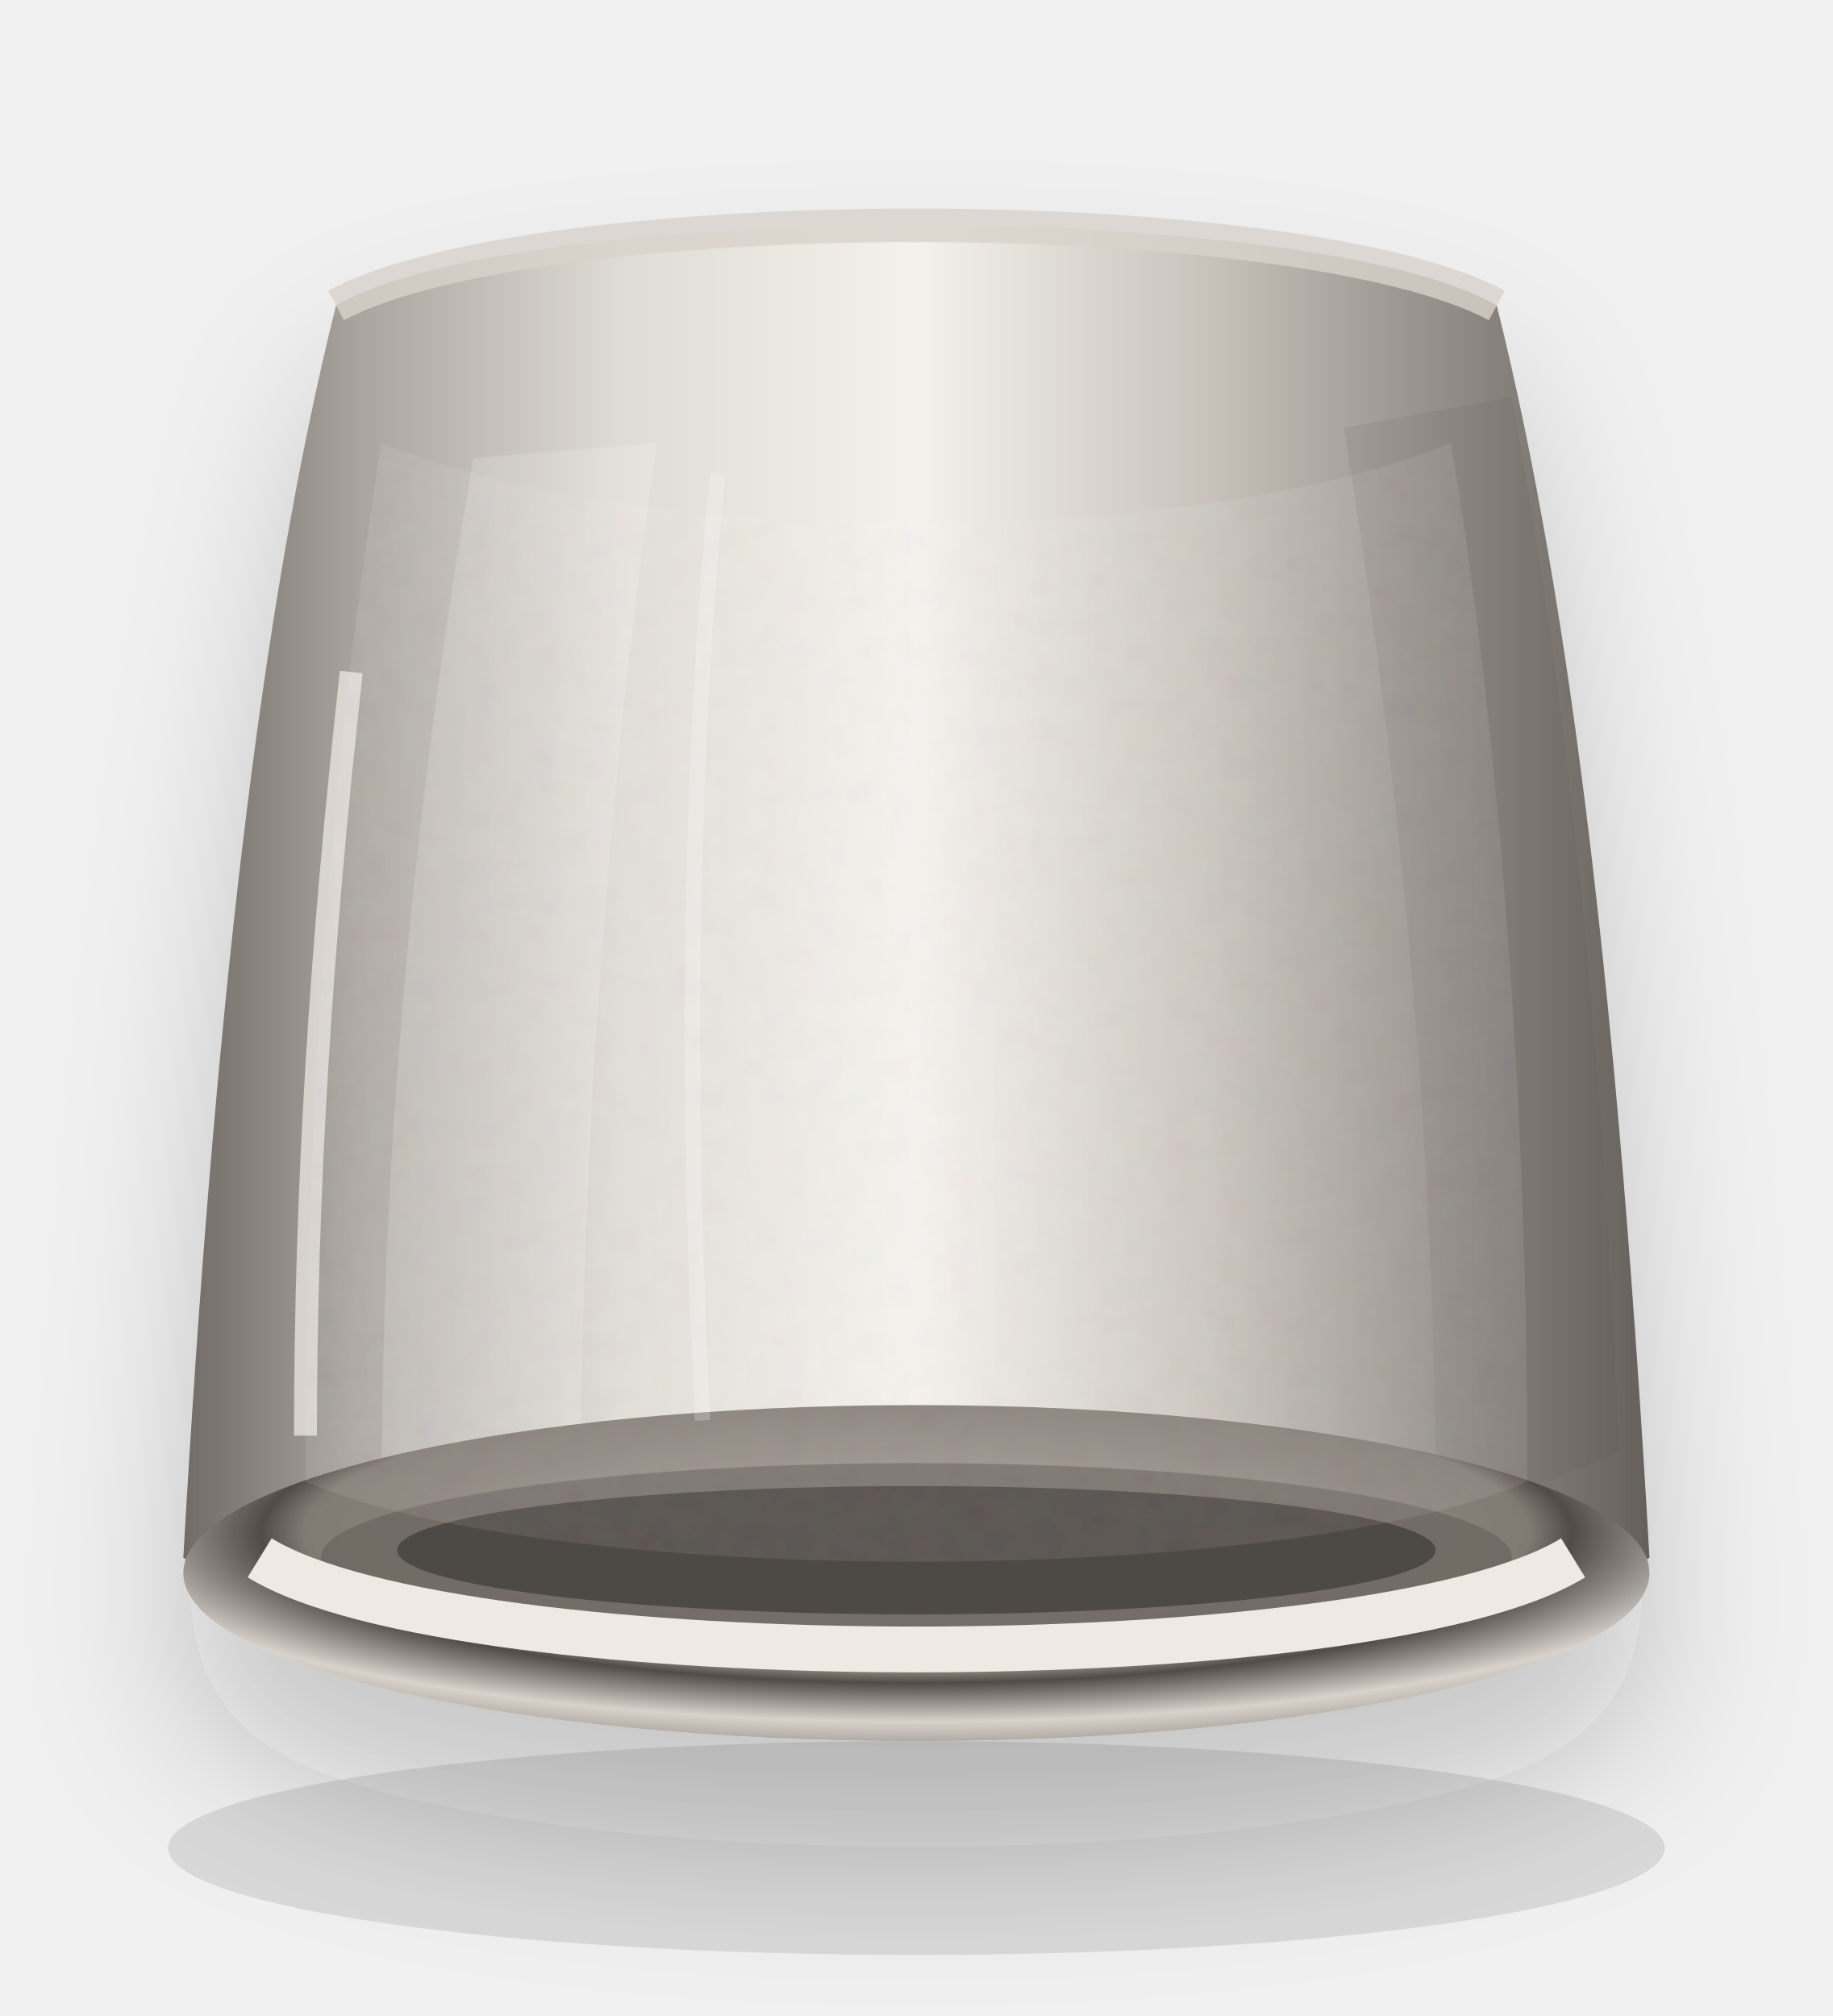
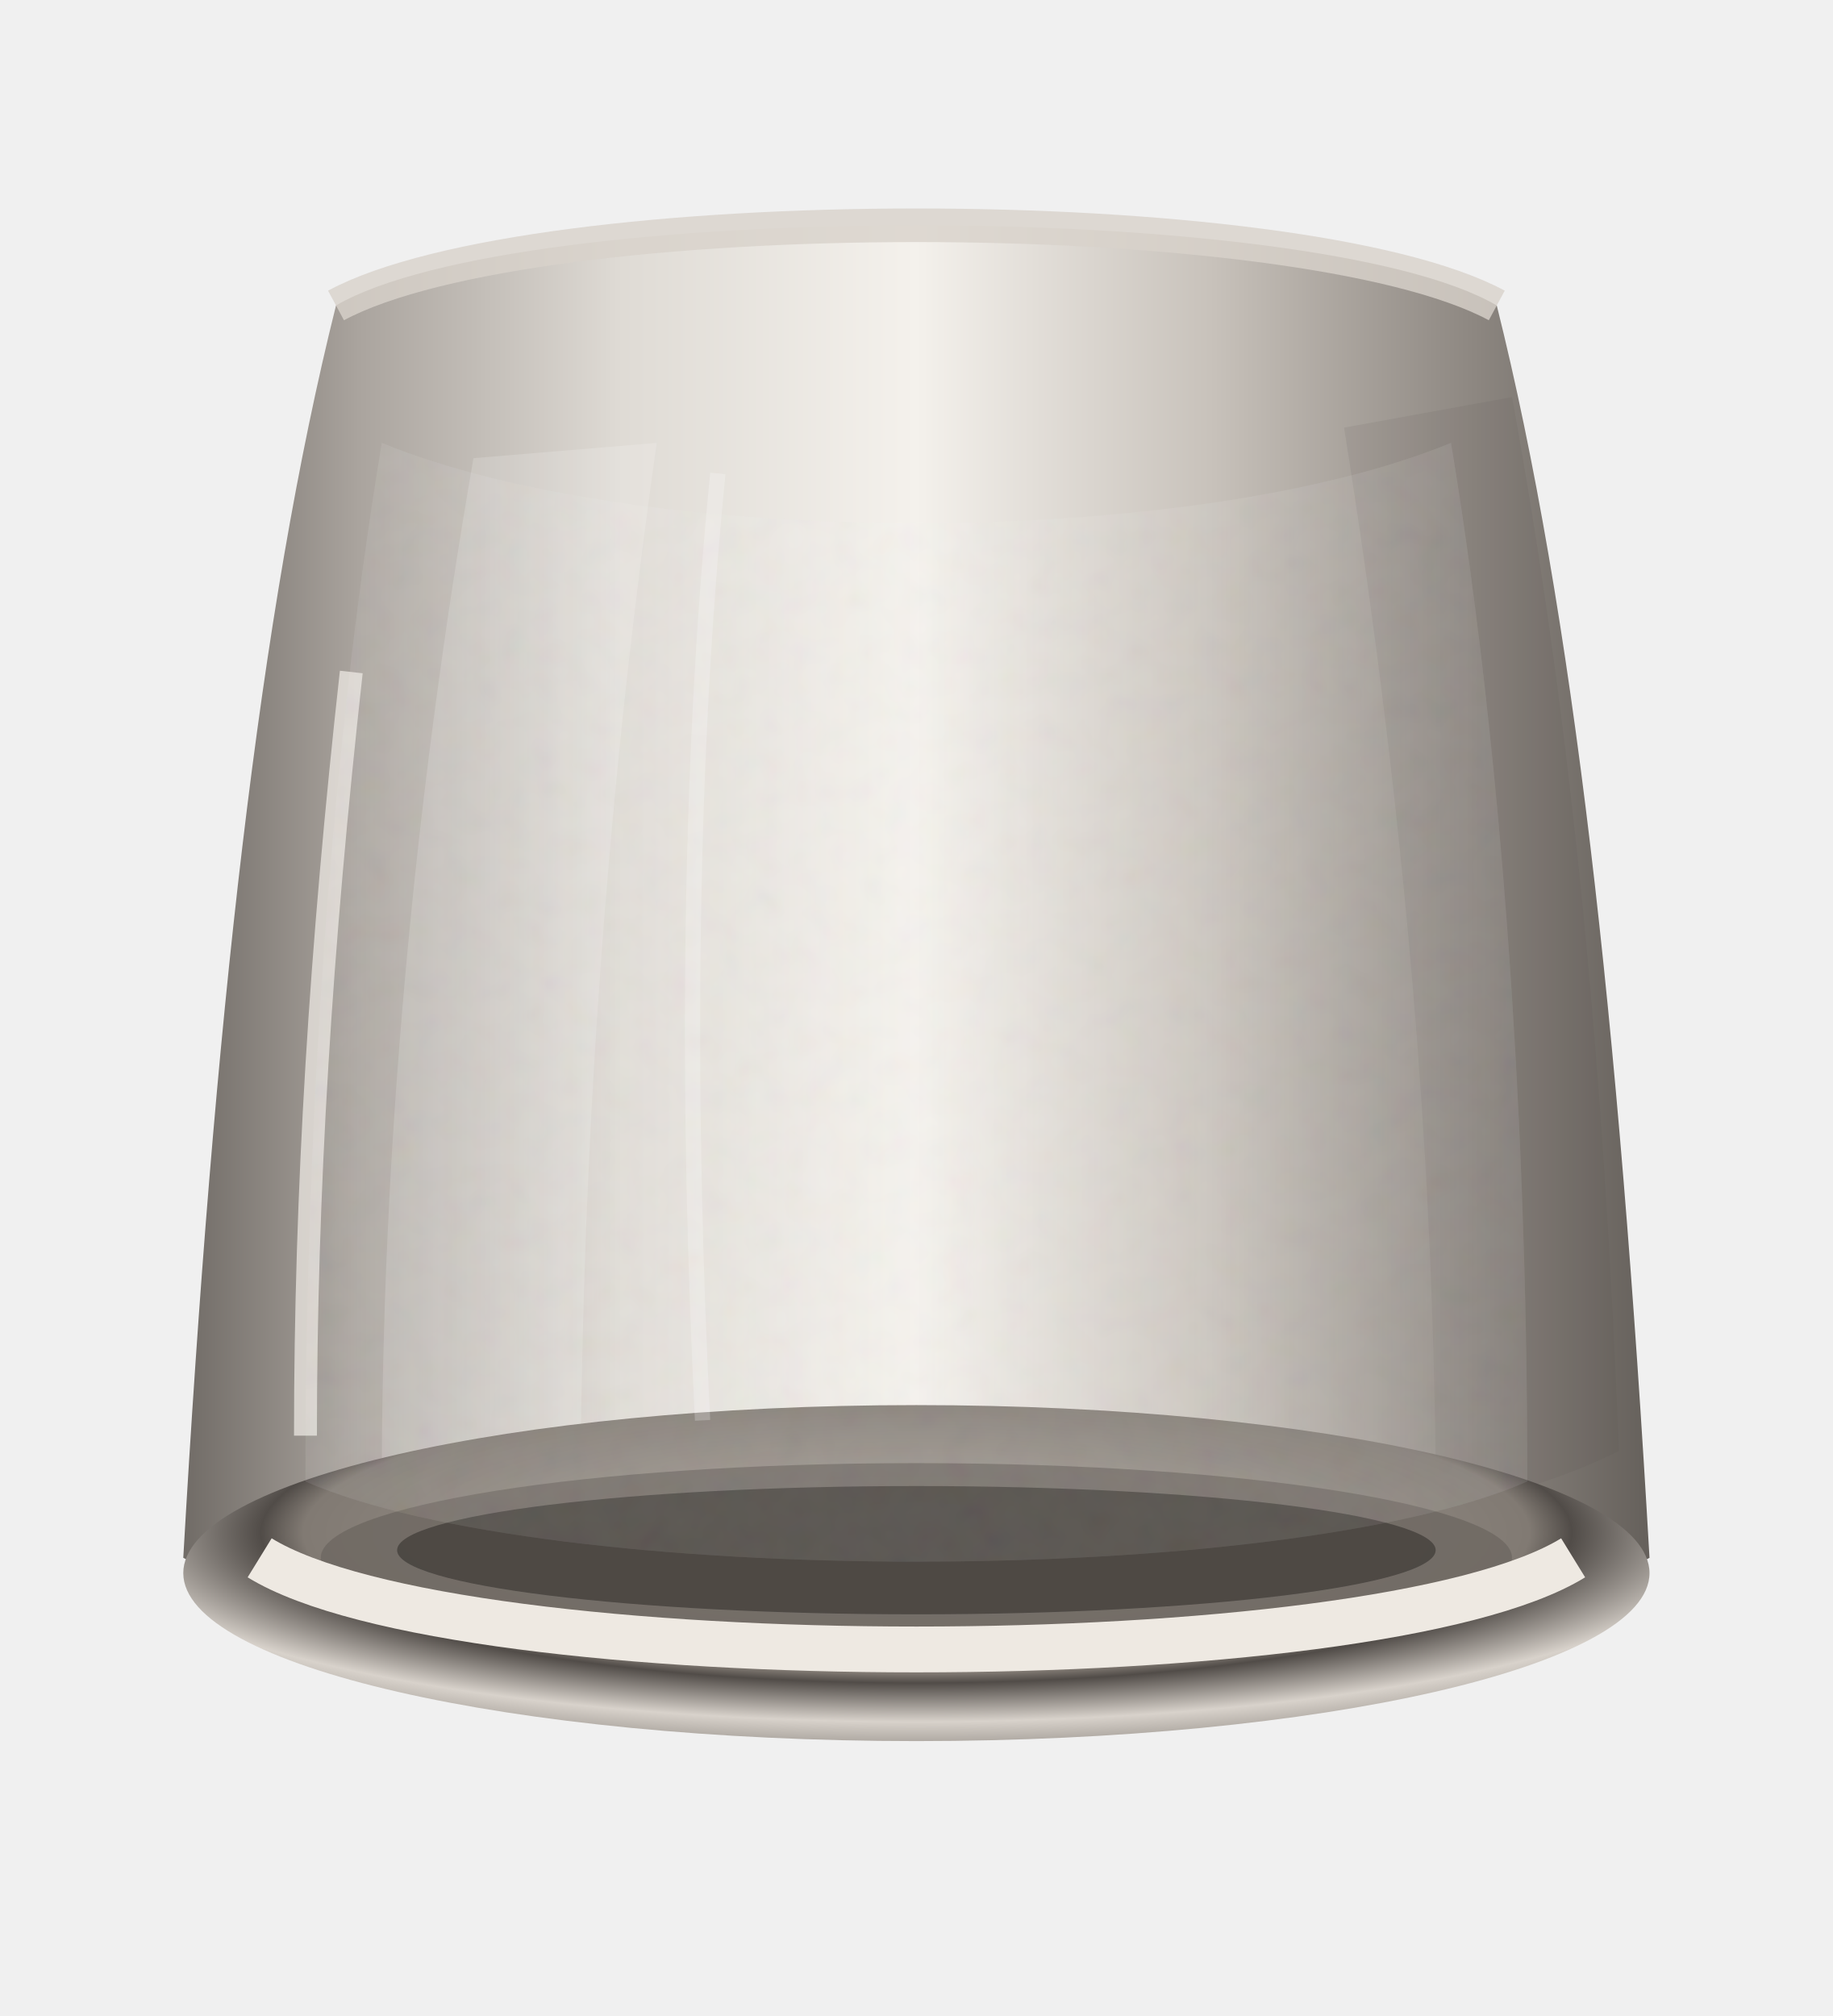
<svg xmlns="http://www.w3.org/2000/svg" viewBox="0 0 120 132" role="img" aria-labelledby="title desc">
  <defs>
    <linearGradient id="metal" x1="0" x2="1">
      <stop offset="0" stop-color="#706b66" />
      <stop offset=".12" stop-color="#aaa49e" />
      <stop offset=".3" stop-color="#dfdbd5" />
      <stop offset=".5" stop-color="#f4f1ec" />
      <stop offset=".7" stop-color="#c8c2bb" />
      <stop offset=".88" stop-color="#8d8781" />
      <stop offset="1" stop-color="#65605b" />
    </linearGradient>
    <radialGradient id="inside" cx=".5" cy=".38" r=".72">
      <stop offset="0" stop-color="#aaa39b" />
      <stop offset=".58" stop-color="#817a73" />
      <stop offset=".62" stop-color="#514c48" />
      <stop offset=".78" stop-color="#d8d2cb" />
      <stop offset="1" stop-color="#6c6660" />
    </radialGradient>
-     <filter id="shadow" x="-20%" y="-20%" width="140%" height="160%">
-       <feDropShadow dx="0" dy="7" stdDeviation="5" flood-color="#2e2b28" flood-opacity=".2" />
-     </filter>
    <filter id="grain" x="-10%" y="-10%" width="120%" height="120%">
      <feTurbulence type="fractalNoise" baseFrequency=".55" numOctaves="2" seed="6" result="noise" />
      <feComposite in="noise" in2="SourceGraphic" operator="in" result="texture" />
      <feBlend in="SourceGraphic" in2="texture" mode="soft-light" />
    </filter>
  </defs>
-   <ellipse cx="60" cy="121" rx="49" ry="7" fill="#2e2b28" opacity=".12" />
-   <g filter="url(#shadow)">
+   <g>
    <path fill="url(#metal)" d="M22 20c12-7 64-7 76 0 5 20 8 47 10 82-17 9-79 9-96 0 2-35 5-62 10-82Z" />
    <path d="M22 20c13-7 63-7 76 0" fill="none" stroke="#d8d2cb" stroke-width="2.2" opacity=".8" />
    <path fill="#fff" opacity=".16" d="M31 30c-4 23-6 46-6 67 5 2 9 3 13 3 0-26 2-50 5-71Z" />
    <path fill="#4d4945" opacity=".1" d="M88 28c4 25 6 49 6 71 4-1 8-2 12-4-1-25-3-47-7-69Z" />
    <ellipse cx="60" cy="103" rx="48" ry="11" fill="url(#inside)" />
    <ellipse cx="60" cy="102" rx="39" ry="6.2" fill="#6e6862" opacity=".82" />
    <ellipse cx="60" cy="101.5" rx="34" ry="4.2" fill="#484440" opacity=".88" />
    <path d="M17 102c13 8 73 8 86 0" fill="none" stroke="#eee9e2" stroke-width="3" />
    <path fill="none" stroke="#f1ede7" stroke-width="1.5" opacity=".7" d="M23 44c-2 18-3 34-3 50" />
    <path fill="none" stroke="#fff" stroke-width="1" opacity=".22" d="M47 31c-2 20-2 42-1 62" />
    <path filter="url(#grain)" fill="#fff" opacity=".1" d="M25 29c-3 18-5 42-5 68 16 7 64 7 80 0 0-26-2-50-5-68-17 7-53 7-70 0Z" />
  </g>
</svg>
